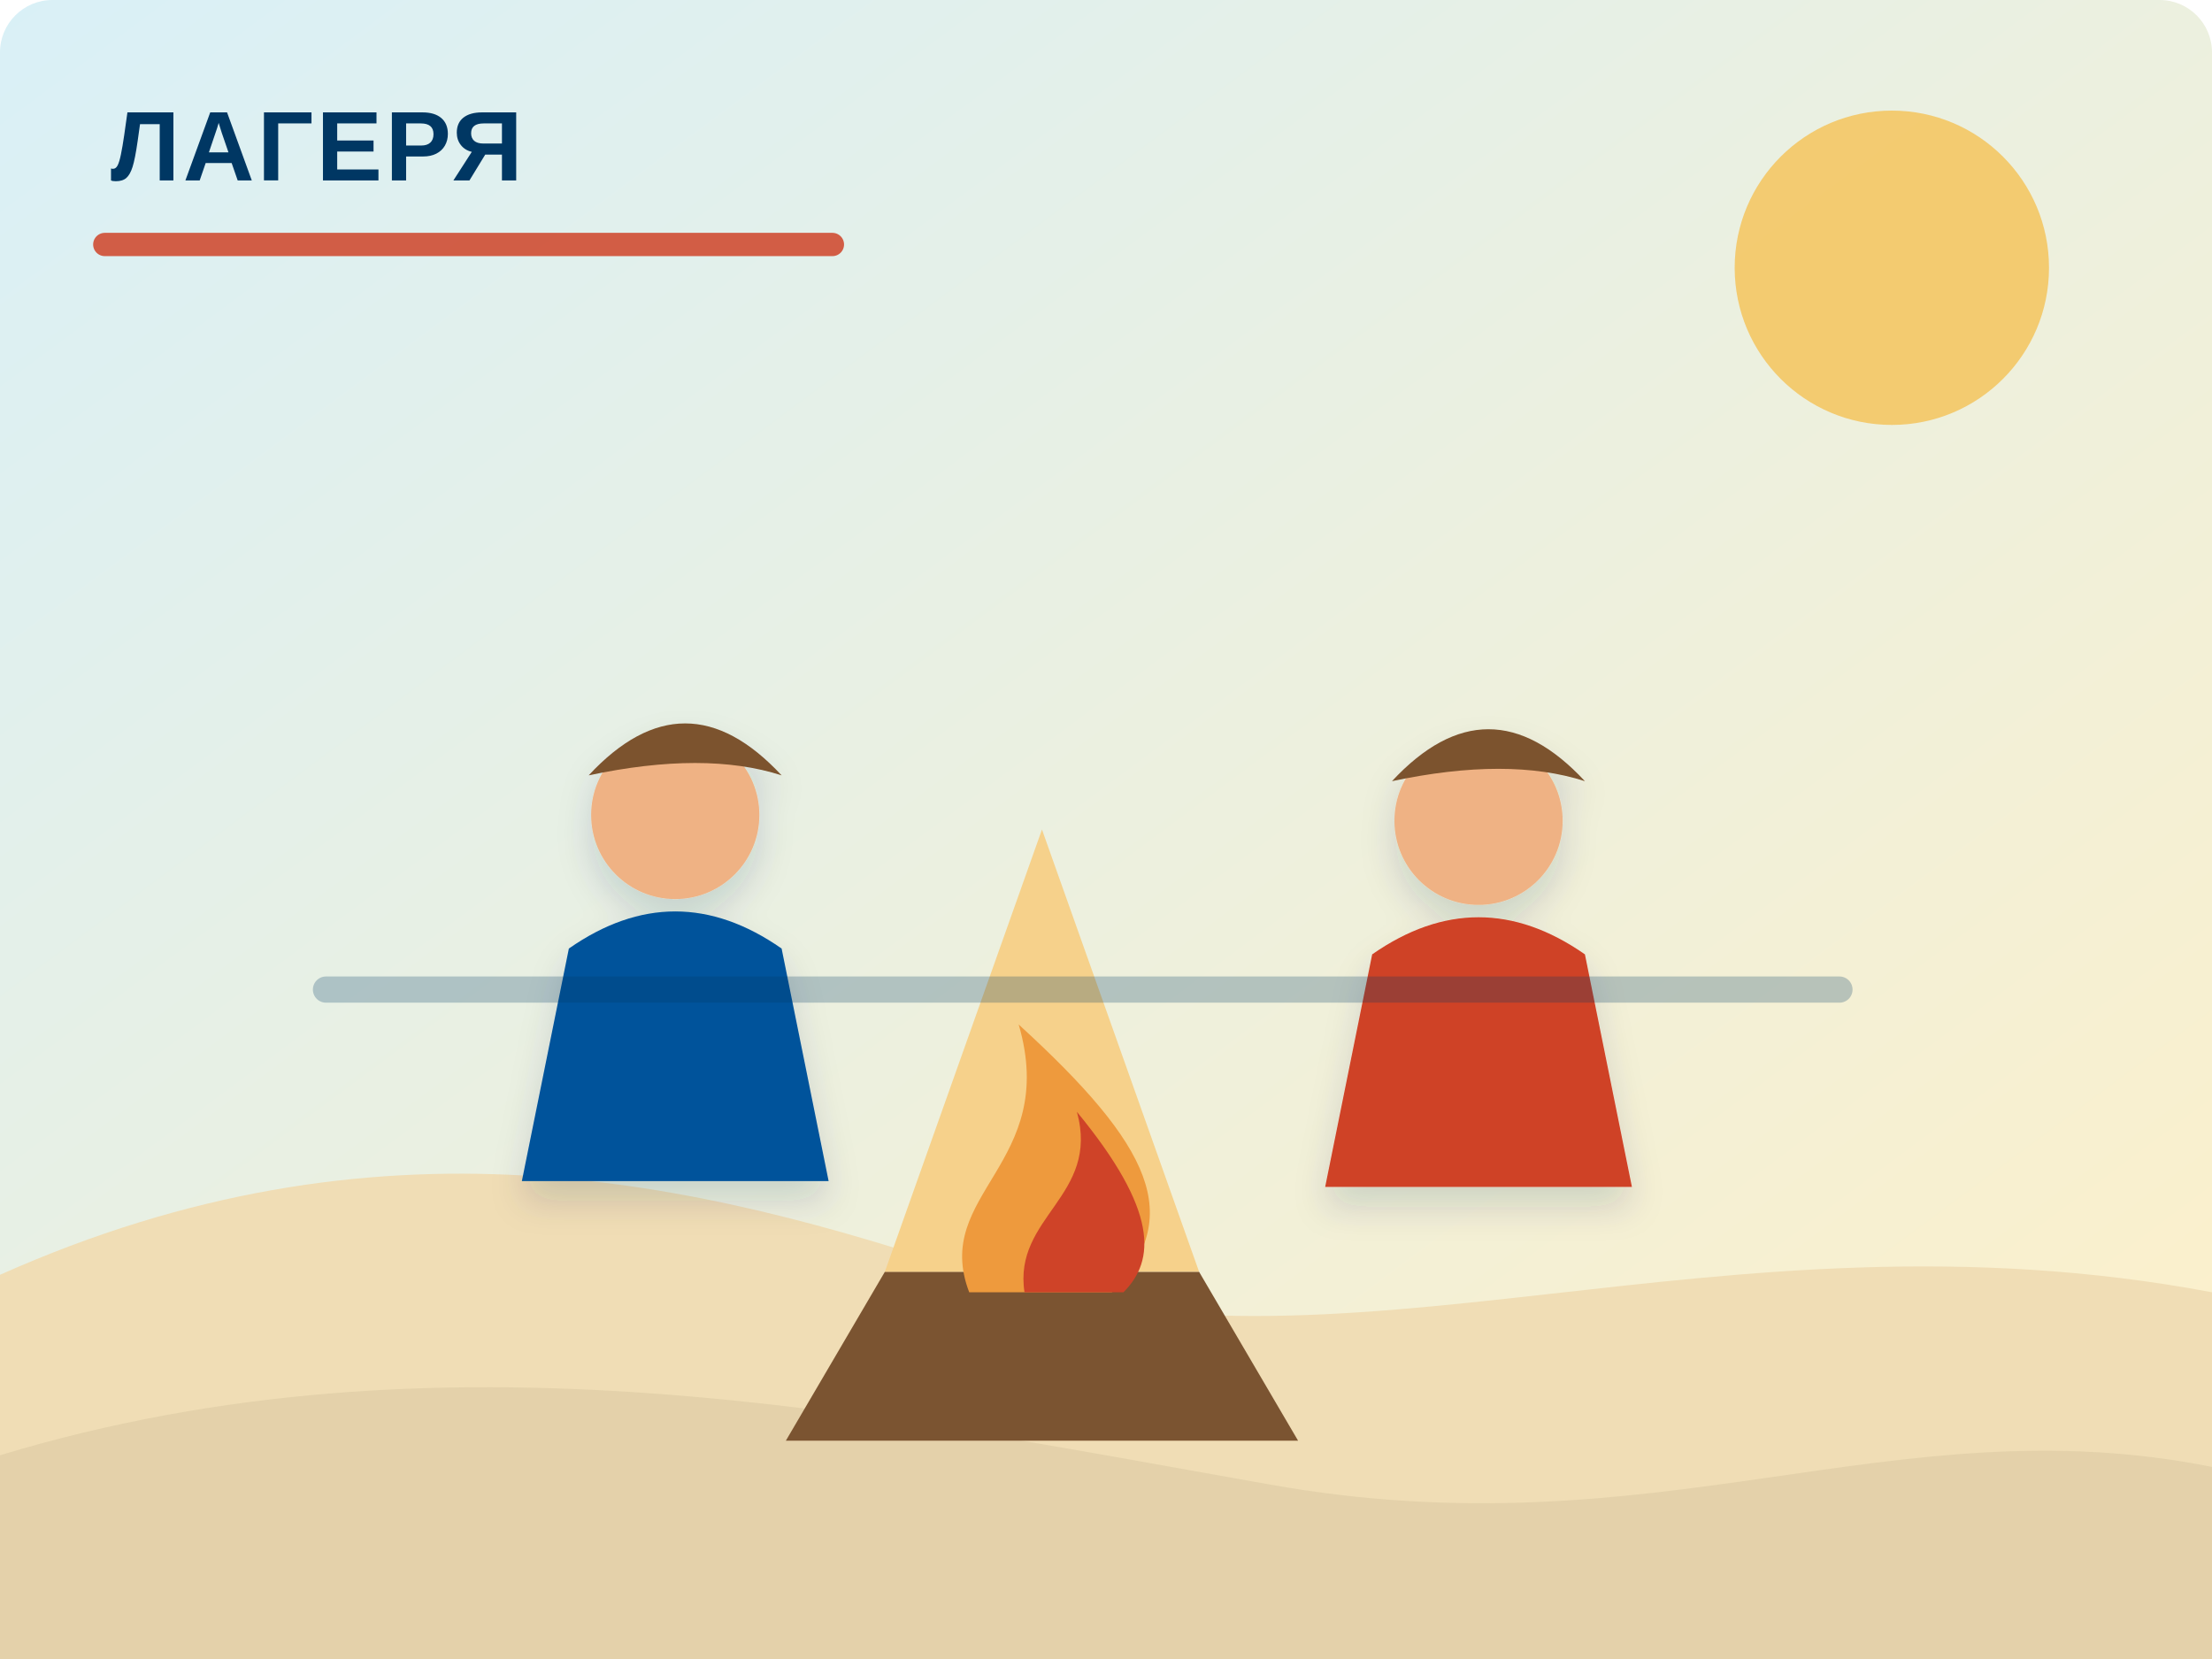
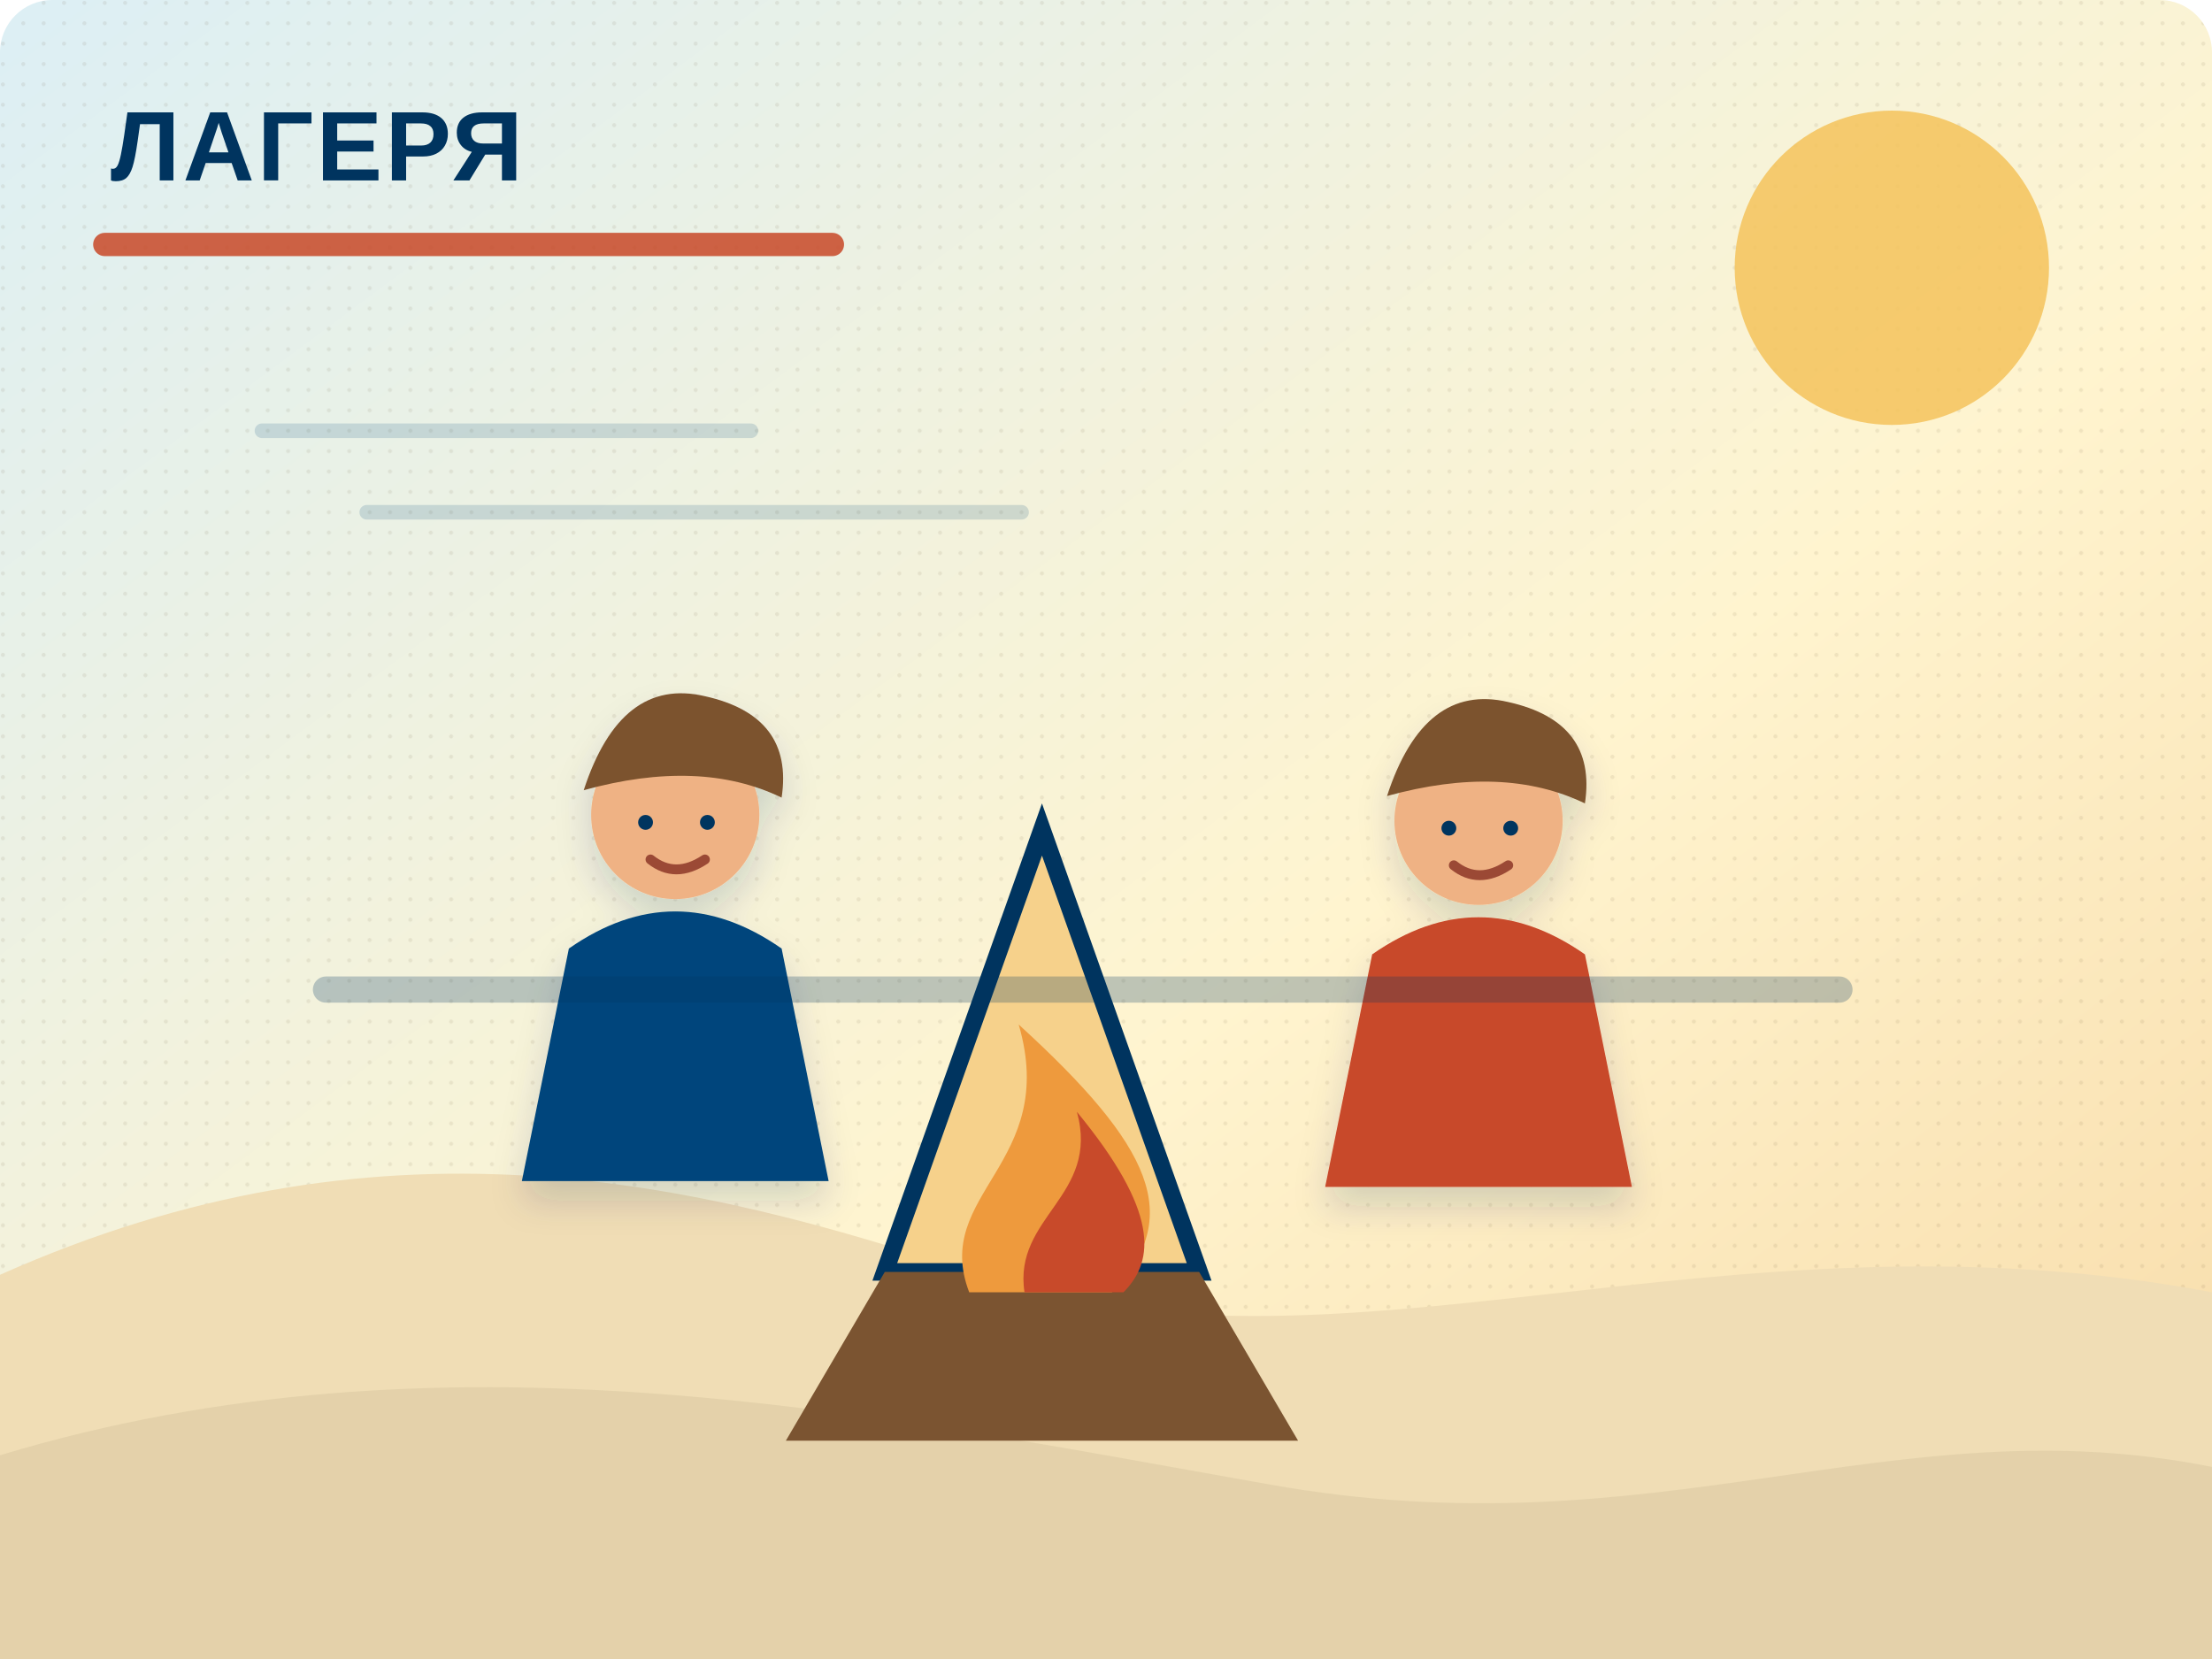
<svg xmlns="http://www.w3.org/2000/svg" width="760" height="570" viewBox="0 0 760 570" role="img" aria-hidden="true">
  <defs>
    <linearGradient id="sky" x1="0" x2="1" y1="0" y2="1">
-       <stop stop-color="#d9f0f7" />
-       <stop offset="1" stop-color="#fff0c7" />
+       <stop stop-color="#dceff5" />
+       <stop offset=".58" stop-color="#fff4cf" />
+       <stop offset="1" stop-color="#f7d9a5" />
    </linearGradient>
    <linearGradient id="blue" x1="0" x2="1">
-       <stop stop-color="#003763" />
-       <stop offset="1" stop-color="#0060ad" />
+       <stop stop-color="#00345f" />
+       <stop offset="1" stop-color="#00457c" />
    </linearGradient>
    <filter id="sh" x="-20%" y="-20%" width="140%" height="140%">
-       <feDropShadow dx="0" dy="8" stdDeviation="7" flood-color="#003763" flood-opacity=".15" />
+       <feDropShadow dx="0" dy="8" stdDeviation="7" flood-color="#00345f" flood-opacity=".16" />
    </filter>
+     <pattern id="grain" width="7" height="7" patternUnits="userSpaceOnUse">
+       <circle cx="1" cy="1" r=".7" fill="#5a4326" opacity=".16" />
+     </pattern>
  </defs>
  <rect width="760" height="570" rx="18" fill="url(#sky)" />
-   <circle cx="650" cy="92" r="54" fill="#f4c45d" opacity=".85" />
+   <rect width="760" height="570" rx="18" fill="url(#grain)" opacity=".55" />
+   <circle cx="650" cy="92" r="54" fill="#f4c45d" opacity=".86" />
  <path d="M0 438 C130 380 238 405 336 438 C460 480 590 412 760 444 L760 570 L0 570Z" fill="#f0ddb5" />
  <path d="M0 500 C152 454 300 486 436 510 C570 534 650 482 760 504 L760 570 L0 570Z" fill="#d4c49d" opacity=".45" />
+   <path d="M90 148 h168 m-132 28 h225" stroke="#00457c" stroke-width="5" stroke-linecap="round" opacity=".16" />
  <g transform="translate(232 280) scale(0.85)" filter="url(#sh)">
    <circle cx="0" cy="0" r="34" fill="#efb284" />
-     <path d="M-43 54 Q0 24 43 54 L62 148 H-62Z" fill="#00539b" />
-     <path d="M-35 -16 Q4 -58 43 -16 Q12 -26 -35 -16Z" fill="#7c532d" />
+     <path d="M-43 54 Q0 24 43 54 L62 148 H-62Z" fill="#00457c" />
+     <path d="M-37 -10 Q-22 -56 12 -48 Q48 -40 43 -7 Q10 -23 -37 -10Z" fill="#7c532d" />
+     <circle cx="-12" cy="3" r="3" fill="#00345f" />
+     <circle cx="13" cy="3" r="3" fill="#00345f" />
+     <path d="M-10 18 Q0 26 12 18" stroke="#9b4a35" stroke-width="4" fill="none" stroke-linecap="round" />
  </g>
  <g transform="translate(508 282) scale(0.85)" filter="url(#sh)">
    <circle cx="0" cy="0" r="34" fill="#efb284" />
-     <path d="M-43 54 Q0 24 43 54 L62 148 H-62Z" fill="#cf4328" />
-     <path d="M-35 -16 Q4 -58 43 -16 Q12 -26 -35 -16Z" fill="#7c532d" />
+     <path d="M-43 54 Q0 24 43 54 L62 148 H-62Z" fill="#c84a2a" />
+     <path d="M-37 -10 Q-22 -56 12 -48 Q48 -40 43 -7 Q10 -23 -37 -10Z" fill="#7c532d" />
+     <circle cx="-12" cy="3" r="3" fill="#00345f" />
+     <circle cx="13" cy="3" r="3" fill="#00345f" />
+     <path d="M-10 18 Q0 26 12 18" stroke="#9b4a35" stroke-width="4" fill="none" stroke-linecap="round" />
  </g>
-   <path d="M358 285 l-54 152 h108z" fill="#f6d18b" />
+   <path d="M358 285 l-54 152 h108z" fill="#f6d18b" stroke="#00345f" stroke-width="6" />
  <path d="M304 437 h108 l34 58 H270z" fill="#7b5431" />
  <path d="M333 444 C320 410 364 400 350 352 C396 394 407 418 382 444Z" fill="#ee9a3d" />
-   <path d="M352 444 C348 418 378 411 370 382 C398 416 397 433 386 444Z" fill="#cf4328" />
-   <path d="M112 340 h520" stroke="#003763" stroke-width="9" stroke-linecap="round" opacity=".25" />
-   <text x="38" y="62" fill="#003763" font-family="Arial Narrow,Arial,sans-serif" font-size="34" font-weight="900" letter-spacing="1">ЛАГЕРЯ</text>
-   <path d="M36 84 H286" stroke="#cf4328" stroke-width="8" stroke-linecap="round" opacity=".85" />
+   <path d="M352 444 C348 418 378 411 370 382 C398 416 397 433 386 444Z" fill="#c84a2a" />
+   <path d="M112 340 h520" stroke="#00345f" stroke-width="9" stroke-linecap="round" opacity=".25" />
+   <text x="38" y="62" fill="#00345f" font-family="Arial Narrow,Arial,sans-serif" font-size="34" font-weight="900" letter-spacing="1">ЛАГЕРЯ</text>
+   <path d="M36 84 H286" stroke="#c84a2a" stroke-width="8" stroke-linecap="round" opacity=".86" />
</svg>
